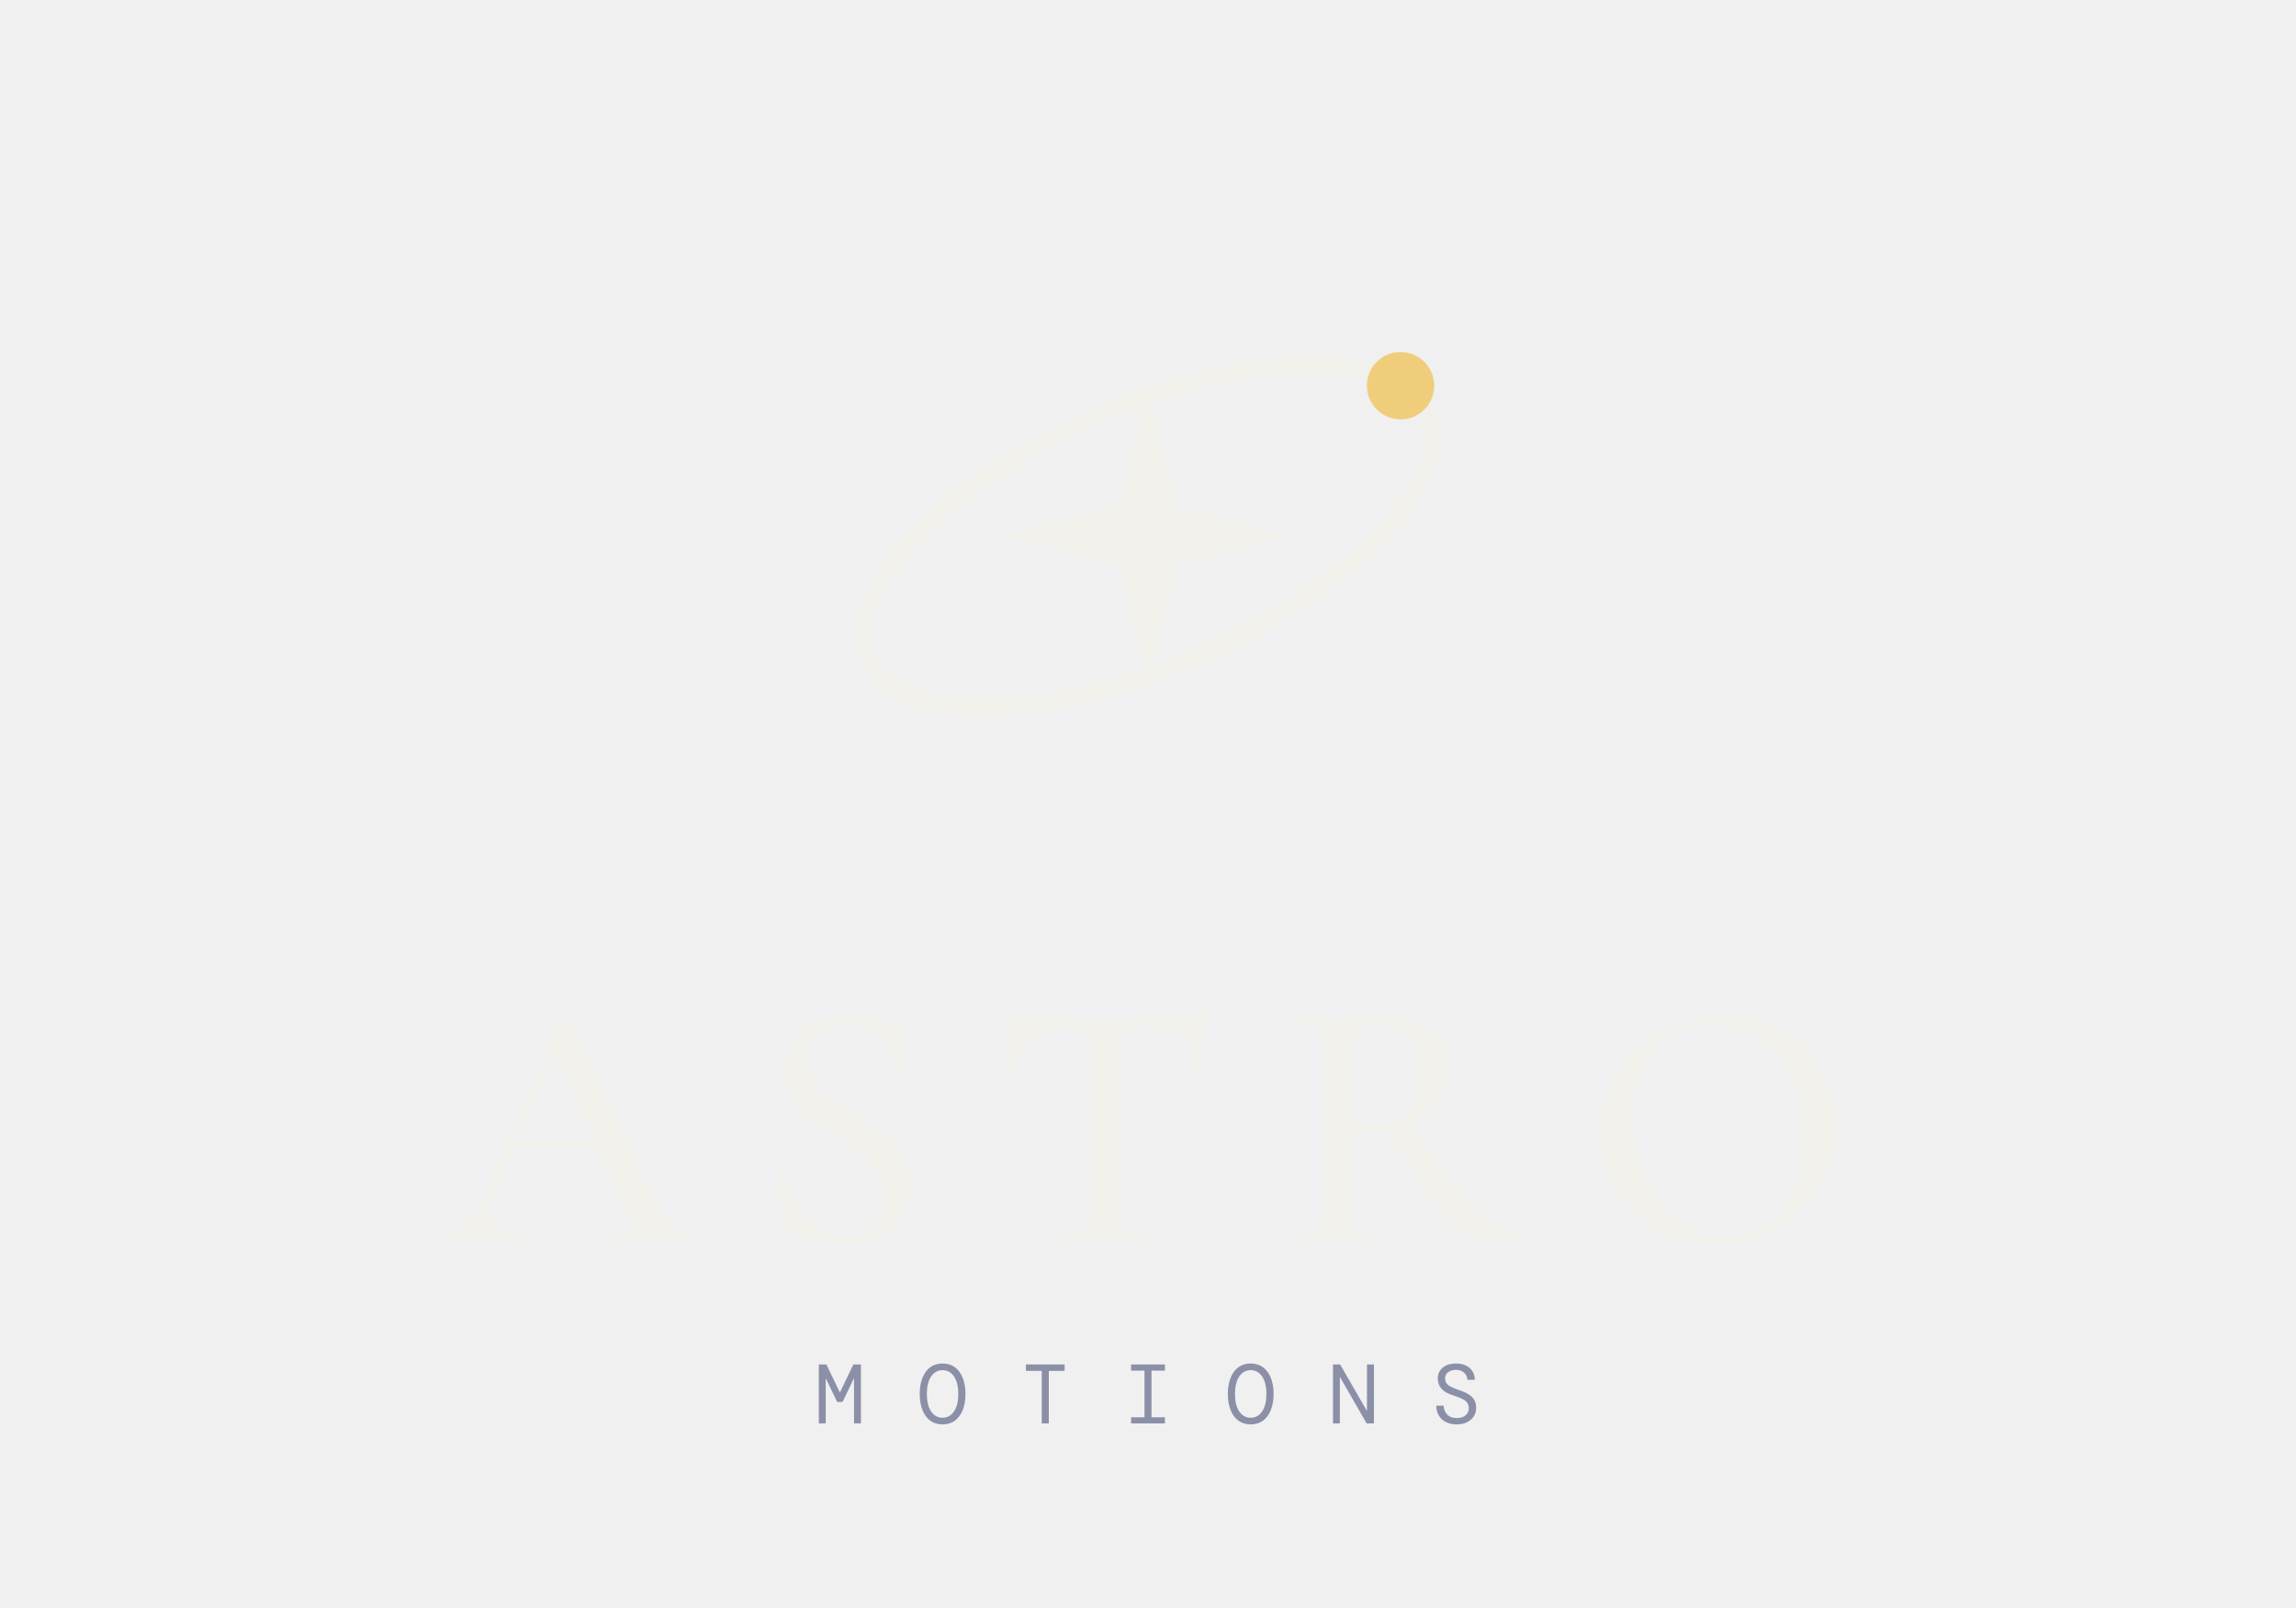
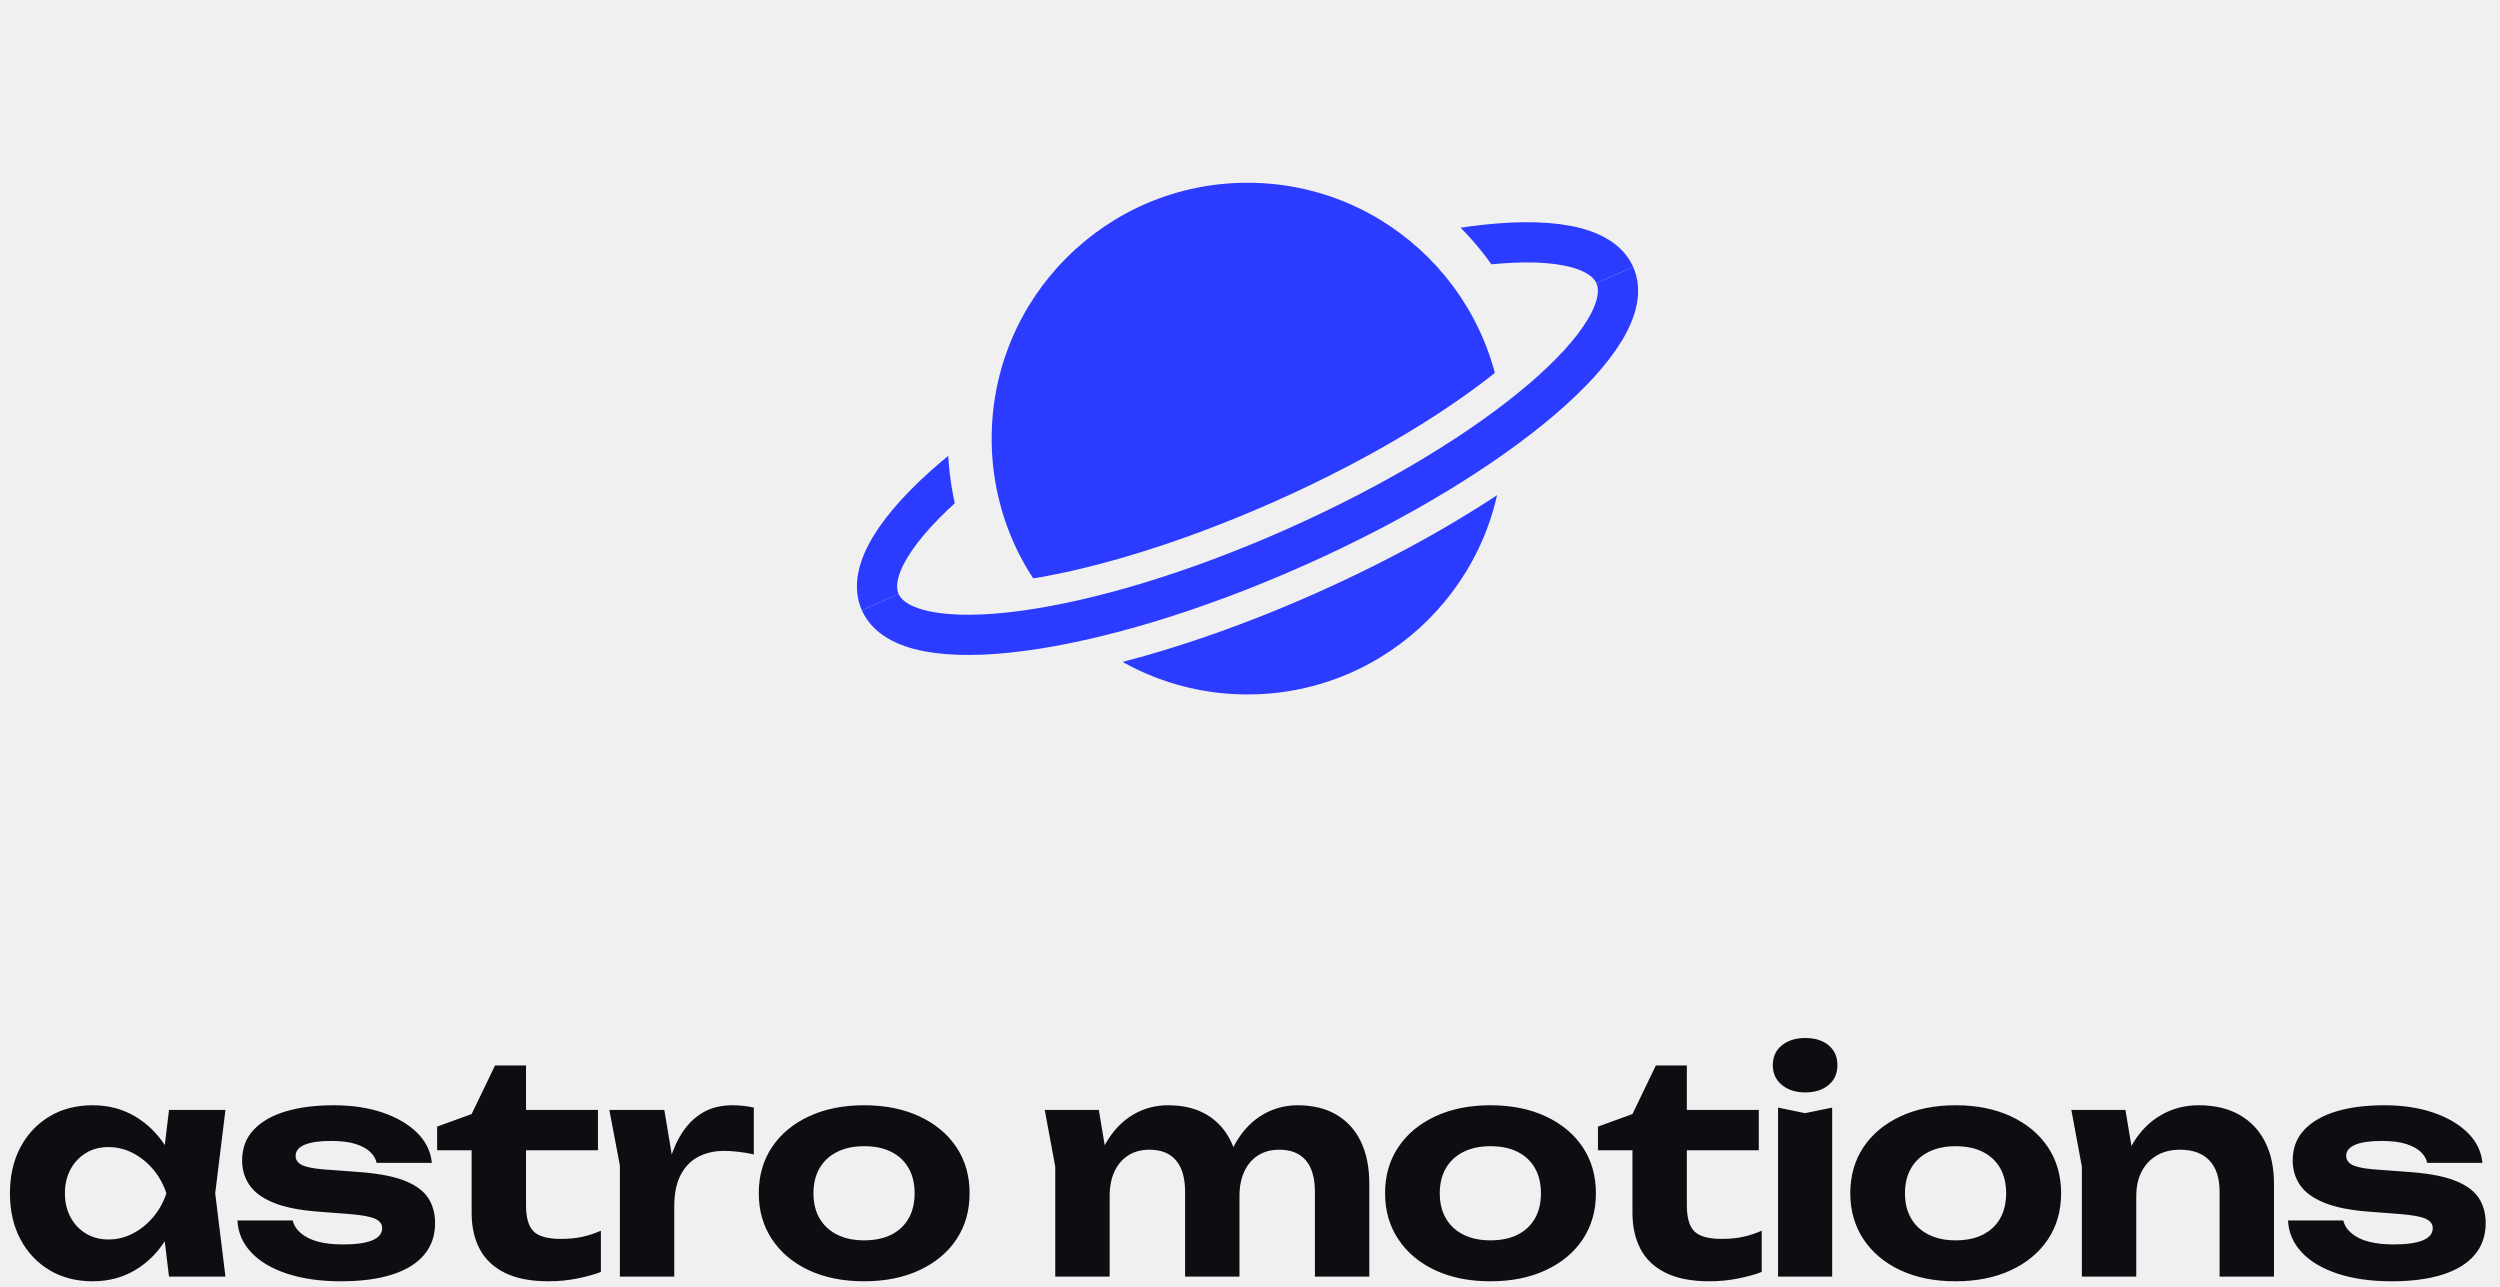
- <svg xmlns="http://www.w3.org/2000/svg" viewBox="0 0 300 210" fill="none">
-   <g transform="translate(102 22) scale(2)">
-     <ellipse cx="24" cy="24" rx="20" ry="8.5" stroke="#F2F0EA" stroke-width="1.1" transform="rotate(-24 24 24)" opacity="0.85" fill="none" />
-     <path d="M24 14.5 L25.9 22.1 L33.5 24 L25.9 25.9 L24 33.5 L22.1 25.9 L14.5 24 L22.1 22.1 Z" fill="#F2F0EA" opacity="0.92" />
-     <circle cx="40.5" cy="14.2" r="2.2" fill="#EFCD7A" />
+ <svg xmlns="http://www.w3.org/2000/svg" viewBox="0 0 342 176" width="342" height="176">
+   <g transform="translate(110.66 0) scale(2.5)">
+     <defs>
+       <mask id="mk-s" maskUnits="userSpaceOnUse" x="-10" y="-10" width="68" height="68">
+         <rect x="-10" y="-10" width="68" height="68" fill="#fff" />
+         <path d="M2 24A22 6.5 0 0 0 46 24" transform="rotate(-24 24 24)" fill="none" stroke="#000" stroke-width="5.5" />
+       </mask>
+       <mask id="mb-s" maskUnits="userSpaceOnUse" x="-10" y="-10" width="68" height="68">
+         <rect x="-10" y="-10" width="68" height="68" fill="#fff" />
+         <circle cx="24" cy="24" r="16.4" fill="#000" />
+       </mask>
+     </defs>
+     <circle cx="24" cy="24" r="14" fill="#2B3BFF" mask="url(#mk-s)" />
+     <g transform="rotate(-24 24 24)" fill="none" stroke="#2B3BFF" stroke-width="2.2">
+       <path d="M2 24A22 6.5 0 0 0 46 24" />
+       <path d="M2 24A22 6.5 0 0 1 46 24" mask="url(#mb-s)" />
+     </g>
  </g>
-   <path transform="translate(57.793 162)" d="M21.99-12.01L8.60-12.01L9.15-13.02L21.67-13.02L21.99-12.01M32.38-0.55Q32.61-0.55 32.61-0.28Q32.61 0 32.38 0Q31.05 0 29.65-0.09Q28.24-0.18 26.91-0.18Q25.44-0.18 24.36-0.09Q23.28 0 21.94 0Q21.76 0 21.76-0.28Q21.76-0.55 21.94-0.55Q24.20-0.55 24.70-1.26Q25.21-1.98 24.20-4.09L14.31-24.66L15.78-26.86L6.81-6.07Q5.61-3.27 6.67-1.91Q7.73-0.55 10.63-0.55Q10.86-0.55 10.86-0.28Q10.86 0 10.63 0Q9.25 0 8.10-0.09Q6.95-0.18 5.20-0.18Q3.50-0.18 2.46-0.09Q1.43 0-0.05 0Q-0.23 0-0.23-0.28Q-0.23-0.55-0.05-0.55Q1.20-0.55 2.12-1.03Q3.04-1.52 3.89-2.81Q4.74-4.09 5.75-6.49L15.55-29.07Q15.59-29.21 15.87-29.23Q16.15-29.26 16.19-29.07L27.23-6.30Q28.34-4.05 29.14-2.78Q29.95-1.52 30.73-1.03Q31.51-0.55 32.38-0.55M47.84-23.60Q47.84-21.76 48.76-20.42Q49.68-19.09 51.15-18.05Q52.62-17.02 54.28-16.01Q55.98-15 57.57-13.85Q59.16-12.70 60.19-11.15Q61.23-9.61 61.23-7.41Q61.23-5.15 60.05-3.36Q58.88-1.56 56.74-0.51Q54.60 0.55 51.61 0.55Q50.42 0.55 49.20 0.35Q47.98 0.14 46.87-0.23Q45.77-0.60 44.85-1.15Q44.67-1.29 44.55-1.47Q44.44-1.66 44.44-2.02L43.98-8.60Q43.93-8.83 44.18-8.86Q44.44-8.88 44.48-8.69Q44.90-7.27 45.59-5.80Q46.28-4.32 47.24-3.10Q48.21-1.89 49.56-1.10Q50.92-0.32 52.72-0.32Q53.96-0.32 55.13-0.78Q56.30-1.24 57.04-2.32Q57.78-3.40 57.78-5.34Q57.78-7.54 56.81-9.06Q55.84-10.58 54.33-11.68Q52.81-12.79 51.11-13.80Q49.50-14.81 48-15.92Q46.51-17.02 45.59-18.47Q44.67-19.92 44.67-21.99Q44.67-24.47 45.98-26.08Q47.29-27.69 49.34-28.47Q51.38-29.26 53.54-29.26Q54.97-29.26 56.44-28.98Q57.91-28.70 59.11-28.20Q59.52-28.01 59.66-27.81Q59.80-27.60 59.80-27.37L60.03-21.62Q60.03-21.48 59.80-21.44Q59.57-21.39 59.48-21.57Q59.34-22.36 58.88-23.53Q58.42-24.70 57.64-25.83Q56.86-26.96 55.64-27.71Q54.42-28.47 52.67-28.47Q51.06-28.47 50-27.81Q48.94-27.14 48.39-26.06Q47.84-24.98 47.84-23.60M81.14-27.83Q78.29-27.83 76.68-26.24Q75.07-24.66 74.29-21.16Q74.24-21.07 73.99-21.07Q73.74-21.07 73.74-21.21Q73.83-21.80 73.95-22.91Q74.06-24.01 74.15-25.30Q74.24-26.59 74.31-27.78Q74.38-28.98 74.38-29.76Q74.38-29.99 74.66-29.99Q74.93-29.99 74.93-29.76Q74.93-29.30 75.39-29.09Q75.85-28.89 76.45-28.82Q77.05-28.75 77.46-28.75Q81.42-28.61 86.71-28.61Q89.93-28.61 91.86-28.68Q93.79-28.75 95.59-28.75Q97.15-28.75 98-28.96Q98.85-29.16 99.08-29.90Q99.13-30.08 99.38-30.08Q99.64-30.08 99.64-29.90Q99.54-29.21 99.48-27.97Q99.41-26.73 99.34-25.39Q99.27-24.06 99.22-22.91Q99.18-21.76 99.18-21.21Q99.18-21.07 98.92-21.07Q98.67-21.07 98.67-21.21Q98.35-24.79 96.83-26.31Q95.31-27.83 92.32-27.83Q90.71-27.83 89.91-27.62Q89.10-27.42 88.85-26.82Q88.60-26.22 88.60-24.93L88.60-3.73Q88.60-2.39 88.90-1.70Q89.19-1.01 90.09-0.78Q90.99-0.55 92.87-0.55Q92.97-0.55 92.97-0.28Q92.97 0 92.87 0Q91.63 0 90.09-0.05Q88.55-0.09 86.71-0.09Q84.96-0.09 83.42-0.05Q81.88 0 80.59 0Q80.45 0 80.45-0.28Q80.45-0.55 80.59-0.55Q82.39-0.55 83.33-0.78Q84.27-1.01 84.59-1.70Q84.92-2.39 84.92-3.73L84.92-25.02Q84.92-26.27 84.64-26.89Q84.36-27.51 83.54-27.67Q82.71-27.83 81.14-27.83M134.69 0Q133.95 0 132.27-1.77Q130.59-3.54 128.25-6.83Q125.90-10.12 122.96-14.67L126.04-15.64Q129.90-10.07 132.59-6.76Q135.29-3.45 137.36-2Q139.43-0.55 141.31-0.55Q141.45-0.55 141.45-0.28Q141.45 0 141.31 0Q138.74 0 137.10 0Q135.47 0 134.69 0M123.65-28.89Q127.51-28.89 129.56-27.25Q131.61-25.62 131.61-22.91Q131.61-20.33 130.13-18.31Q128.66-16.28 126.29-15.13Q123.92-13.98 121.21-13.98Q120.66-13.98 120.06-14.01Q119.46-14.03 118.96-14.08L118.96-3.73Q118.96-2.39 119.21-1.70Q119.46-1.01 120.27-0.78Q121.07-0.55 122.68-0.55Q122.82-0.55 122.82-0.28Q122.82 0 122.68 0Q121.53 0 120.15-0.05Q118.77-0.09 117.12-0.09Q115.55-0.09 114.13-0.05Q112.70 0 111.55 0Q111.41 0 111.41-0.28Q111.41-0.55 111.55-0.55Q113.11-0.55 113.92-0.78Q114.72-1.01 115.02-1.70Q115.32-2.39 115.32-3.73L115.32-25.02Q115.32-26.36 115.05-27.02Q114.77-27.69 113.99-27.95Q113.21-28.20 111.60-28.20Q111.50-28.20 111.50-28.47Q111.50-28.75 111.60-28.75Q112.75-28.75 114.15-28.68Q115.55-28.61 117.12-28.61Q118.59-28.61 120.43-28.75Q122.27-28.89 123.65-28.89M127.83-21.44Q127.83-24.01 127.14-25.46Q126.45-26.91 125.19-27.51Q123.92-28.11 122.22-28.11Q120.47-28.11 119.72-27.48Q118.96-26.86 118.96-24.93L118.96-15.23Q119.60-15.18 120.36-15.13Q121.12-15.09 121.67-15.09Q125.07-15.09 126.45-16.65Q127.83-18.22 127.83-21.44M166.01 0.55Q162.70 0.55 160.01-0.62Q157.32-1.79 155.41-3.86Q153.50-5.93 152.47-8.62Q151.43-11.32 151.43-14.35Q151.43-18.08 152.88-20.88Q154.33-23.69 156.72-25.55Q159.11-27.42 161.97-28.34Q164.82-29.26 167.62-29.26Q171.03-29.26 173.72-28.04Q176.41-26.82 178.30-24.75Q180.18-22.68 181.17-20.06Q182.16-17.43 182.16-14.67Q182.16-11.45 180.87-8.69Q179.58-5.93 177.35-3.86Q175.12-1.79 172.20-0.62Q169.28 0.55 166.01 0.55M167.62-0.46Q170.52-0.46 172.89-1.96Q175.26-3.45 176.62-6.33Q177.97-9.20 177.97-13.39Q177.97-17.66 176.48-21Q174.98-24.33 172.25-26.24Q169.51-28.15 165.74-28.15Q160.91-28.15 158.26-24.89Q155.62-21.62 155.62-15.96Q155.62-12.70 156.47-9.87Q157.32-7.04 158.93-4.92Q160.54-2.81 162.75-1.63Q164.96-0.46 167.62-0.46" fill="#F2F0EA" />
-   <path transform="translate(106.44 186)" d="M1.45 0L0.55 0L0.55-7.70L1.54-7.70L3.30-4.04L5.06-7.70L6.05-7.70L6.05 0L5.15 0L5.15-5.92L3.65-2.80L2.95-2.80L1.45-5.91M16.72 0.13Q15.79 0.13 15.11-0.36Q14.44-0.86 14.09-1.75Q13.73-2.65 13.73-3.85Q13.73-5.05 14.09-5.95Q14.44-6.84 15.11-7.34Q15.79-7.83 16.72-7.83Q17.66-7.83 18.33-7.34Q19-6.84 19.35-5.95Q19.71-5.05 19.71-3.85Q19.71-2.65 19.35-1.75Q19-0.86 18.33-0.36Q17.66 0.13 16.72 0.13M16.72-0.74Q17.63-0.74 18.20-1.55Q18.77-2.36 18.77-3.85Q18.77-5.33 18.20-6.15Q17.63-6.96 16.72-6.96Q15.80-6.96 15.23-6.15Q14.67-5.33 14.67-3.85Q14.67-2.36 15.23-1.55Q15.80-0.74 16.72-0.74M30.60 0L29.68 0L29.68-6.86L27.61-6.86L27.61-7.70L32.67-7.70L32.67-6.86L30.60-6.86M45.77 0L41.35 0L41.35-0.80L43.10-0.80L43.10-6.90L41.35-6.90L41.35-7.70L45.77-7.70L45.77-6.90L44.02-6.90L44.02-0.80L45.77-0.80M56.98 0.13Q56.05 0.13 55.37-0.36Q54.70-0.86 54.35-1.75Q53.99-2.65 53.99-3.85Q53.99-5.05 54.35-5.95Q54.70-6.84 55.37-7.34Q56.05-7.83 56.98-7.83Q57.91-7.83 58.59-7.34Q59.26-6.84 59.61-5.95Q59.97-5.05 59.97-3.85Q59.97-2.65 59.61-1.75Q59.26-0.86 58.59-0.36Q57.91 0.13 56.98 0.13M56.98-0.74Q57.89-0.74 58.46-1.55Q59.03-2.36 59.03-3.85Q59.03-5.33 58.46-6.15Q57.89-6.96 56.98-6.96Q56.06-6.96 55.49-6.15Q54.93-5.33 54.93-3.85Q54.93-2.36 55.49-1.55Q56.06-0.74 56.98-0.74M68.63 0L67.73 0L67.73-7.70L68.67-7.70L72.17-1.62L72.17-7.70L73.08-7.70L73.08 0L72.13 0L68.63-6.08M83.90 0.13Q83.08 0.13 82.48-0.18Q81.88-0.48 81.56-1.03Q81.23-1.58 81.22-2.32L82.19-2.32Q82.20-1.66 82.64-1.18Q83.07-0.70 83.90-0.70Q84.66-0.70 85.07-1.07Q85.48-1.44 85.48-1.96Q85.48-2.39 85.28-2.68Q85.08-2.97 84.64-3.20Q84.19-3.42 83.45-3.66Q82.39-3.98 81.91-4.53Q81.42-5.08 81.42-5.90Q81.42-6.45 81.71-6.89Q81.99-7.33 82.53-7.58Q83.07-7.83 83.84-7.83Q84.57-7.83 85.11-7.56Q85.66-7.29 85.96-6.81Q86.26-6.32 86.26-5.70L85.29-5.70Q85.29-6.01 85.13-6.30Q84.96-6.60 84.63-6.80Q84.30-7 83.80-7Q83.19-7 82.79-6.70Q82.38-6.41 82.38-5.91Q82.38-5.52 82.56-5.26Q82.74-4.99 83.16-4.78Q83.58-4.56 84.29-4.32Q84.96-4.10 85.44-3.81Q85.92-3.52 86.18-3.09Q86.44-2.66 86.44-2.02Q86.44-1.40 86.12-0.91Q85.80-0.43 85.23-0.15Q84.66 0.13 83.90 0.13" fill="#8B90A8" />
+   <path transform="translate(0 174.64)" fill="#0D0D12" d="M30.84 0L23.12 0L22.12-8.28L23.20-11.40L22.12-14.48L23.12-22.80L30.84-22.80L29.44-11.40L30.84 0ZM24.96-11.40L24.96-11.40Q24.36-7.76 22.68-5.06Q21-2.36 18.44-0.86Q15.88 0.64 12.68 0.64L12.68 0.64Q9.32 0.64 6.78-0.88Q4.24-2.40 2.80-5.10Q1.36-7.80 1.36-11.40L1.36-11.40Q1.36-15 2.80-17.70Q4.24-20.40 6.78-21.92Q9.32-23.44 12.68-23.44L12.68-23.44Q15.88-23.44 18.44-21.94Q21-20.44 22.70-17.76Q24.40-15.08 24.96-11.40ZM8.88-11.40L8.88-11.40Q8.88-9.56 9.64-8.14Q10.40-6.72 11.74-5.90Q13.08-5.08 14.84-5.08L14.84-5.08Q16.60-5.08 18.18-5.90Q19.76-6.72 20.96-8.14Q22.16-9.56 22.76-11.40L22.76-11.40Q22.16-13.24 20.96-14.66Q19.76-16.08 18.18-16.90Q16.60-17.72 14.84-17.72L14.84-17.72Q13.08-17.72 11.74-16.90Q10.40-16.08 9.64-14.66Q8.88-13.24 8.88-11.40ZM59.52-7.32L59.52-7.32Q59.52-4.76 58.02-2.98Q56.52-1.20 53.64-0.28Q50.76 0.64 46.64 0.64L46.64 0.64Q42.44 0.64 39.28-0.40Q36.12-1.44 34.36-3.32Q32.60-5.20 32.48-7.68L32.48-7.68L40.04-7.68Q40.28-6.68 41.18-5.92Q42.08-5.16 43.52-4.78Q44.96-4.40 46.92-4.40L46.92-4.40Q49.56-4.40 50.92-4.96Q52.28-5.52 52.28-6.64L52.28-6.64Q52.28-7.48 51.30-7.92Q50.32-8.36 47.80-8.56L47.80-8.56L43.64-8.88Q39.72-9.16 37.40-10.12Q35.08-11.08 34.10-12.56Q33.12-14.04 33.12-15.88L33.12-15.88Q33.12-18.40 34.70-20.08Q36.28-21.76 39.08-22.60Q41.88-23.44 45.64-23.44L45.64-23.44Q49.40-23.44 52.34-22.44Q55.28-21.44 57.06-19.68Q58.84-17.92 59.08-15.56L59.08-15.56L51.52-15.56Q51.36-16.36 50.66-17.04Q49.96-17.72 48.66-18.14Q47.36-18.56 45.28-18.56L45.28-18.56Q42.92-18.56 41.68-18.04Q40.44-17.52 40.44-16.52L40.44-16.52Q40.44-15.76 41.20-15.32Q41.96-14.88 44.08-14.68L44.08-14.68L49.48-14.28Q53.32-13.96 55.50-13.06Q57.68-12.16 58.60-10.72Q59.52-9.28 59.52-7.32ZM64.52-17.28L59.80-17.28L59.80-20.52L64.52-22.24L67.72-28.88L71.96-28.88L71.96-22.80L81.80-22.80L81.80-17.28L71.96-17.28L71.96-9.76Q71.96-7.20 73-6.18Q74.04-5.16 76.72-5.16L76.72-5.16Q78.44-5.16 79.74-5.46Q81.04-5.76 82.20-6.28L82.20-6.28L82.20-0.64Q81-0.16 79.06 0.24Q77.12 0.64 75.04 0.64L75.04 0.64Q71.40 0.64 69.06-0.52Q66.72-1.68 65.62-3.78Q64.52-5.88 64.52-8.72L64.52-8.72L64.52-17.28ZM84.80-15.20L83.36-22.80L90.88-22.80L92.24-14.60L92.24 0L84.80 0L84.80-15.20ZM103.12-23.12L103.12-23.12L103.12-16.72Q102.04-16.96 100.98-17.08Q99.92-17.20 99.04-17.20L99.04-17.20Q97.12-17.20 95.58-16.42Q94.04-15.64 93.14-13.96Q92.24-12.28 92.24-9.60L92.24-9.60L90.76-11.44Q91.04-13.88 91.68-16.04Q92.32-18.20 93.44-19.86Q94.56-21.52 96.22-22.48Q97.88-23.44 100.24-23.44L100.24-23.44Q100.92-23.44 101.68-23.36Q102.44-23.28 103.12-23.12ZM118.20 0.64L118.20 0.64Q113.88 0.64 110.64-0.88Q107.40-2.40 105.60-5.12Q103.80-7.84 103.80-11.40L103.80-11.40Q103.80-15 105.60-17.70Q107.40-20.40 110.66-21.92Q113.92-23.44 118.20-23.44L118.20-23.44Q122.52-23.44 125.78-21.92Q129.04-20.40 130.84-17.70Q132.64-15 132.64-11.40L132.64-11.40Q132.64-7.80 130.84-5.10Q129.04-2.40 125.78-0.88Q122.52 0.64 118.20 0.64ZM118.20-4.96L118.20-4.96Q120.40-4.96 121.94-5.74Q123.48-6.52 124.30-7.96Q125.12-9.40 125.12-11.40L125.12-11.40Q125.12-13.40 124.30-14.84Q123.48-16.28 121.94-17.06Q120.40-17.84 118.20-17.84L118.20-17.84Q116.08-17.84 114.52-17.06Q112.96-16.28 112.12-14.84Q111.28-13.40 111.28-11.40L111.28-11.40Q111.28-9.40 112.12-7.96Q112.96-6.52 114.52-5.74Q116.08-4.96 118.20-4.96ZM144.36-15.04L142.92-22.80L150.32-22.80L151.80-13.92L151.80 0L144.36 0L144.36-15.04ZM159.80-23.44L159.80-23.44Q162.92-23.44 165.10-22.14Q167.28-20.84 168.42-18.44Q169.56-16.04 169.56-12.72L169.56-12.72L169.56 0L162.12 0L162.12-11.60Q162.12-14.44 160.88-15.90Q159.64-17.36 157.24-17.36L157.24-17.36Q155.56-17.36 154.34-16.58Q153.12-15.80 152.46-14.38Q151.80-12.96 151.80-11L151.80-11L149.44-12.24Q149.88-15.88 151.34-18.36Q152.80-20.84 154.98-22.14Q157.16-23.44 159.80-23.44ZM177.52-23.44L177.52-23.44Q180.64-23.44 182.84-22.14Q185.04-20.84 186.18-18.44Q187.32-16.04 187.32-12.72L187.32-12.72L187.32 0L179.88 0L179.88-11.60Q179.88-14.44 178.64-15.90Q177.40-17.36 175.00-17.36L175.00-17.36Q173.32-17.36 172.10-16.58Q170.88-15.80 170.22-14.38Q169.56-12.96 169.56-11L169.56-11L167.20-12.24Q167.64-15.88 169.08-18.36Q170.52-20.84 172.72-22.14Q174.92-23.44 177.52-23.44ZM203.88 0.64L203.88 0.64Q199.56 0.64 196.32-0.88Q193.08-2.40 191.28-5.12Q189.48-7.84 189.48-11.40L189.48-11.40Q189.48-15 191.28-17.70Q193.08-20.40 196.34-21.92Q199.60-23.44 203.88-23.44L203.88-23.44Q208.20-23.44 211.46-21.92Q214.72-20.40 216.52-17.70Q218.32-15 218.32-11.40L218.32-11.40Q218.32-7.80 216.52-5.10Q214.72-2.40 211.46-0.88Q208.20 0.64 203.88 0.64ZM203.88-4.96L203.88-4.96Q206.08-4.96 207.62-5.74Q209.16-6.52 209.98-7.96Q210.80-9.40 210.80-11.40L210.80-11.40Q210.80-13.40 209.98-14.84Q209.16-16.28 207.62-17.06Q206.08-17.84 203.88-17.84L203.88-17.84Q201.76-17.84 200.20-17.06Q198.64-16.28 197.80-14.84Q196.96-13.40 196.96-11.40L196.96-11.40Q196.96-9.40 197.80-7.96Q198.64-6.52 200.20-5.74Q201.76-4.96 203.88-4.96ZM223.32-17.28L218.60-17.28L218.60-20.52L223.32-22.24L226.52-28.88L230.76-28.88L230.76-22.80L240.60-22.80L240.60-17.28L230.76-17.28L230.76-9.76Q230.76-7.20 231.80-6.18Q232.84-5.16 235.52-5.16L235.52-5.16Q237.24-5.16 238.54-5.46Q239.84-5.76 241.00-6.28L241.00-6.28L241.00-0.64Q239.80-0.16 237.86 0.24Q235.92 0.64 233.84 0.64L233.84 0.64Q230.20 0.64 227.86-0.52Q225.52-1.68 224.42-3.78Q223.32-5.88 223.32-8.72L223.32-8.72L223.32-17.28ZM243.24 0L243.24-23.12L246.92-22.36L250.64-23.12L250.64 0L243.24 0ZM246.96-25.20L246.96-25.20Q245.00-25.20 243.76-26.22Q242.52-27.24 242.52-28.92L242.52-28.92Q242.52-30.64 243.76-31.64Q245.00-32.64 246.96-32.64L246.96-32.64Q248.96-32.64 250.16-31.64Q251.36-30.64 251.36-28.92L251.36-28.92Q251.36-27.24 250.16-26.22Q248.96-25.20 246.96-25.20ZM267.52 0.64L267.52 0.64Q263.20 0.64 259.96-0.88Q256.72-2.40 254.92-5.12Q253.12-7.84 253.12-11.40L253.12-11.40Q253.12-15 254.92-17.70Q256.72-20.40 259.98-21.92Q263.24-23.44 267.52-23.44L267.52-23.44Q271.84-23.44 275.10-21.92Q278.36-20.40 280.16-17.70Q281.96-15 281.96-11.40L281.96-11.40Q281.96-7.80 280.16-5.10Q278.36-2.40 275.10-0.88Q271.84 0.64 267.52 0.64ZM267.52-4.96L267.52-4.96Q269.72-4.96 271.26-5.74Q272.80-6.52 273.62-7.96Q274.44-9.40 274.44-11.40L274.44-11.40Q274.44-13.40 273.62-14.84Q272.80-16.28 271.26-17.06Q269.72-17.84 267.52-17.84L267.52-17.84Q265.40-17.84 263.84-17.06Q262.28-16.28 261.44-14.84Q260.60-13.40 260.60-11.40L260.60-11.40Q260.60-9.40 261.44-7.96Q262.28-6.52 263.84-5.74Q265.40-4.96 267.52-4.96ZM284.80-15.04L283.36-22.80L290.76-22.80L292.24-13.92L292.24 0L284.80 0L284.80-15.04ZM300.76-23.44L300.76-23.44Q304.04-23.44 306.34-22.14Q308.64-20.84 309.86-18.44Q311.08-16.04 311.08-12.72L311.08-12.72L311.08 0L303.64 0L303.64-11.60Q303.64-14.44 302.24-15.90Q300.84-17.36 298.24-17.36L298.24-17.36Q296.40-17.36 295.06-16.58Q293.72-15.80 292.98-14.38Q292.24-12.96 292.24-11L292.24-11L289.88-12.24Q290.32-15.88 291.86-18.36Q293.40-20.84 295.70-22.14Q298-23.44 300.76-23.44ZM340.04-7.32L340.04-7.32Q340.04-4.76 338.54-2.98Q337.04-1.20 334.16-0.28Q331.28 0.64 327.16 0.64L327.16 0.64Q322.96 0.64 319.80-0.40Q316.64-1.44 314.88-3.32Q313.12-5.20 313.00-7.68L313.00-7.68L320.56-7.68Q320.80-6.68 321.70-5.92Q322.60-5.16 324.04-4.78Q325.48-4.40 327.44-4.40L327.44-4.40Q330.08-4.40 331.44-4.96Q332.80-5.52 332.80-6.64L332.80-6.64Q332.80-7.48 331.82-7.92Q330.84-8.36 328.32-8.56L328.32-8.56L324.16-8.88Q320.24-9.16 317.92-10.12Q315.60-11.08 314.62-12.56Q313.64-14.04 313.64-15.88L313.64-15.88Q313.64-18.40 315.22-20.08Q316.80-21.76 319.60-22.60Q322.40-23.44 326.16-23.44L326.16-23.44Q329.92-23.44 332.86-22.44Q335.80-21.44 337.58-19.68Q339.36-17.92 339.60-15.56L339.60-15.56L332.04-15.56Q331.88-16.36 331.18-17.04Q330.48-17.72 329.18-18.14Q327.88-18.56 325.80-18.56L325.80-18.56Q323.44-18.56 322.20-18.04Q320.96-17.52 320.96-16.52L320.96-16.52Q320.96-15.76 321.72-15.32Q322.48-14.88 324.60-14.68L324.60-14.68L330.00-14.28Q333.84-13.96 336.02-13.06Q338.20-12.16 339.12-10.72Q340.04-9.28 340.04-7.32Z" />
</svg>
